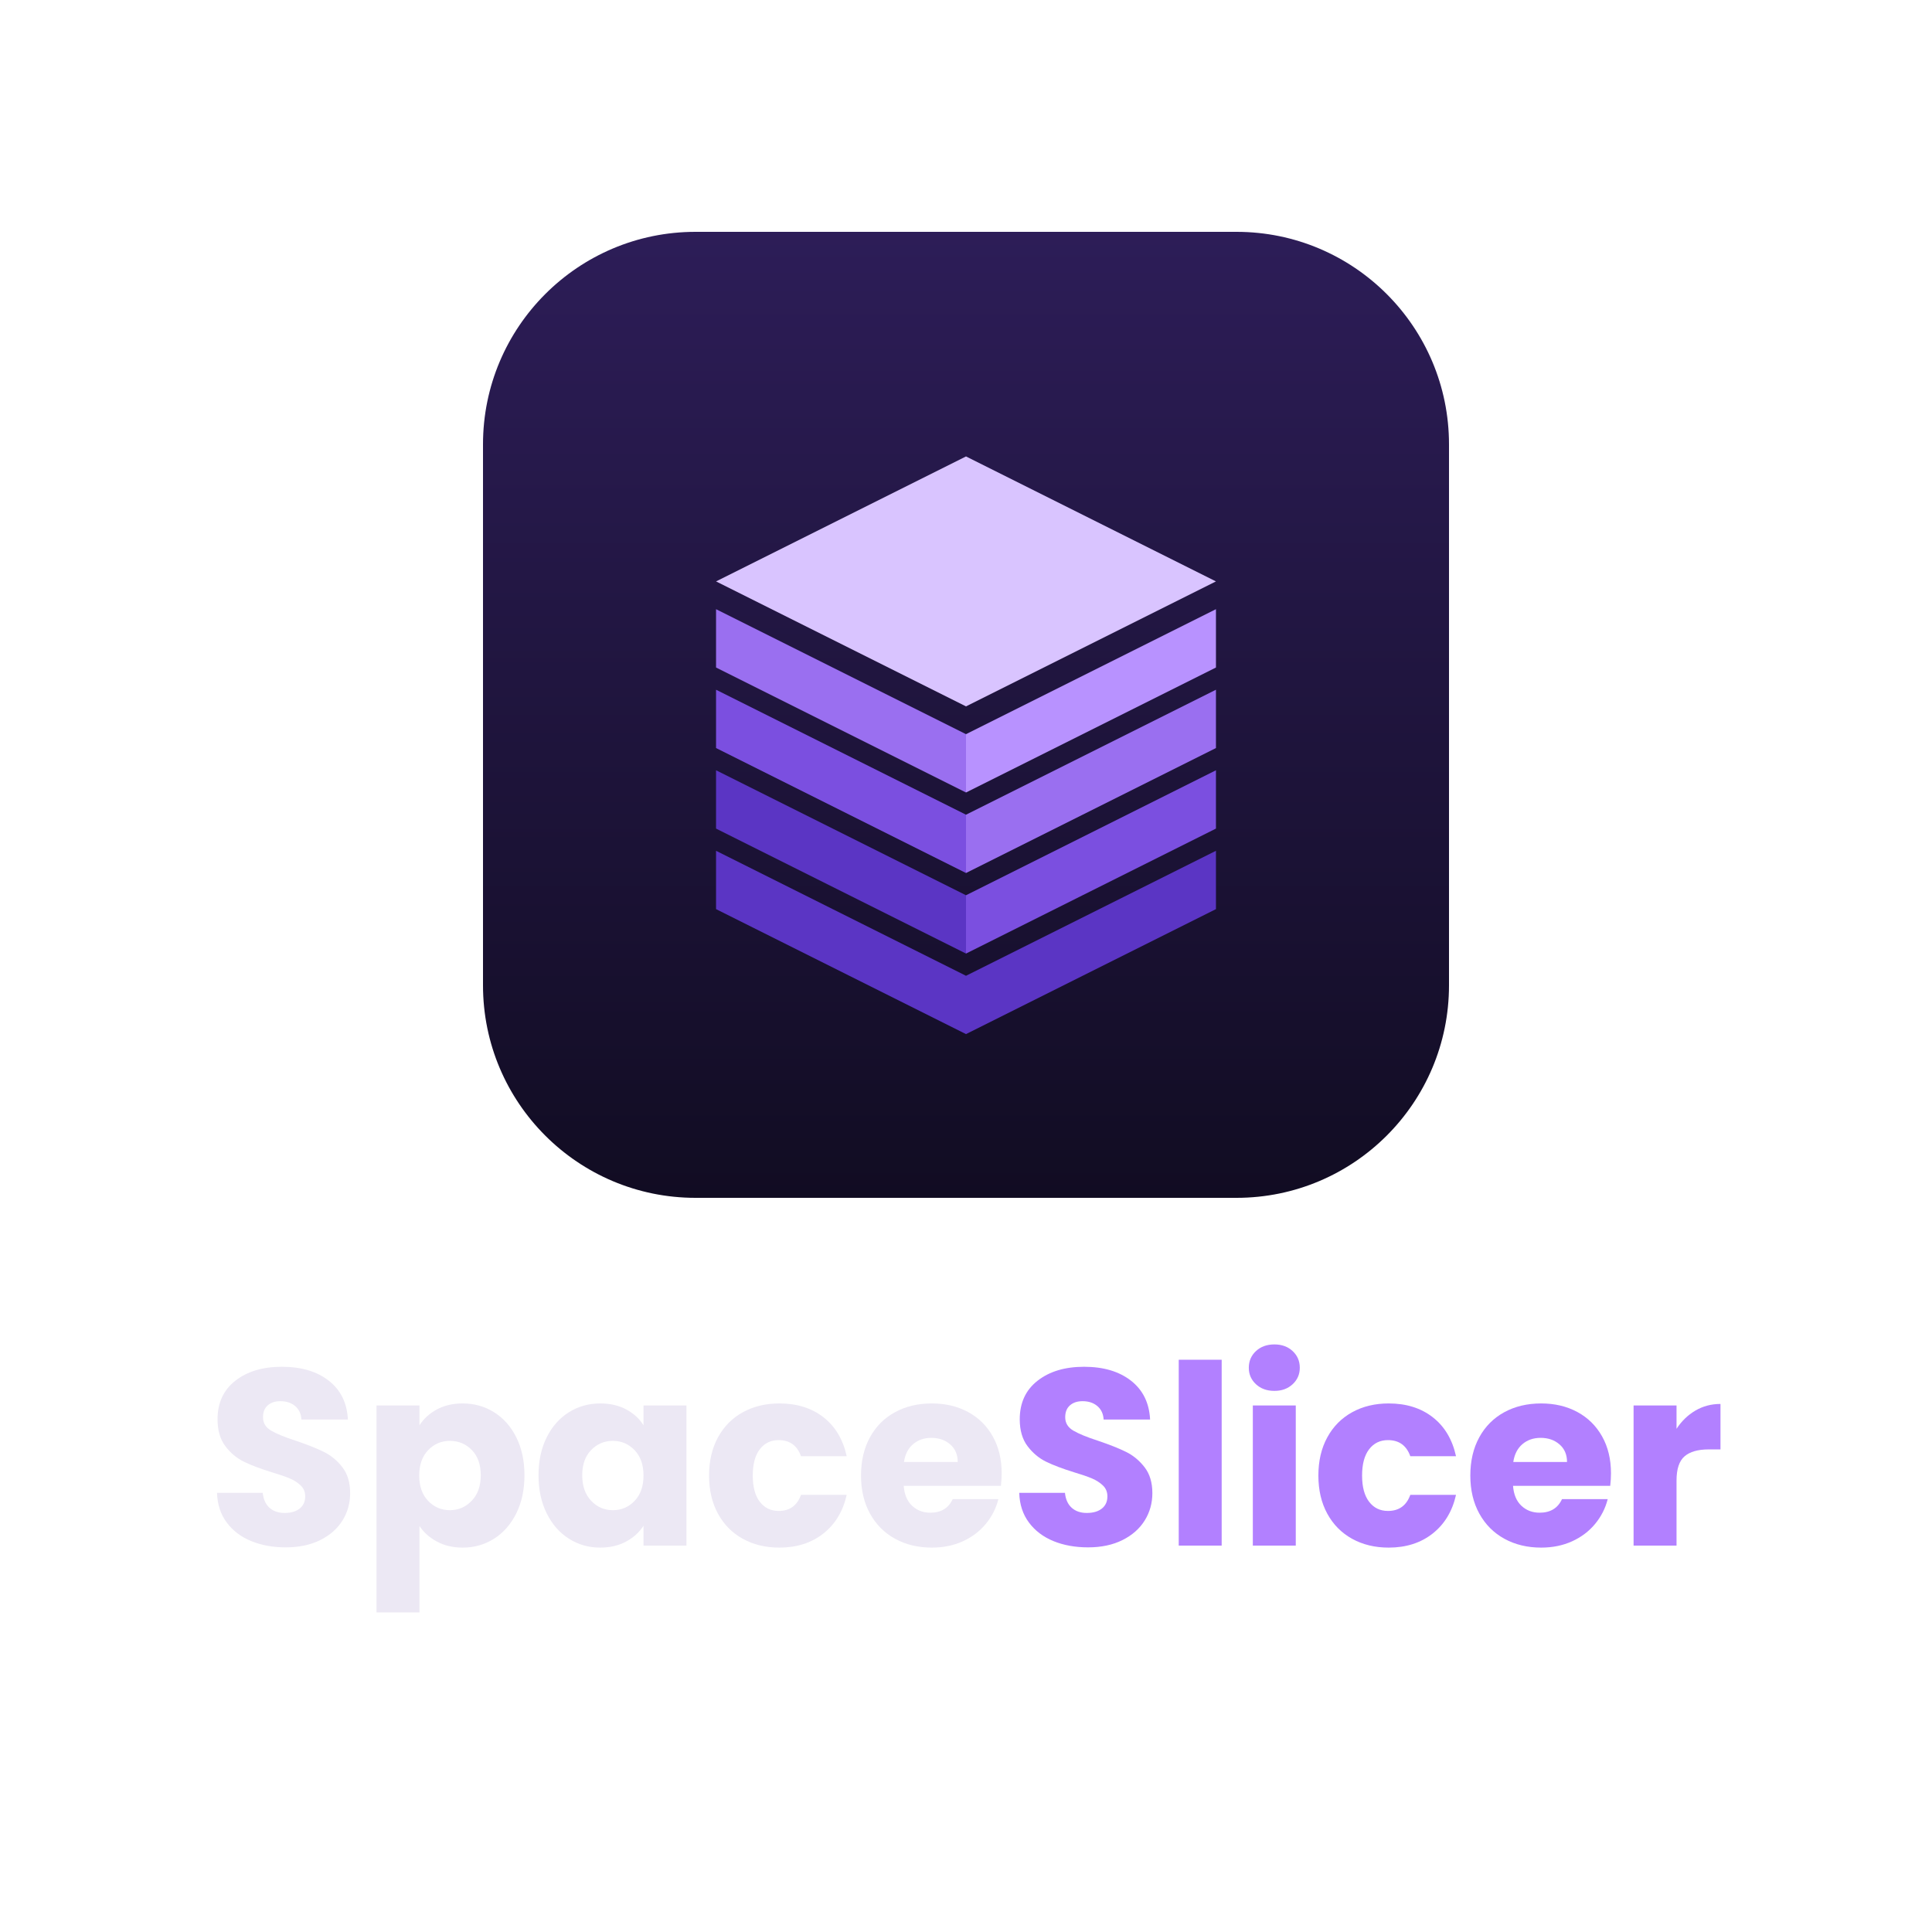
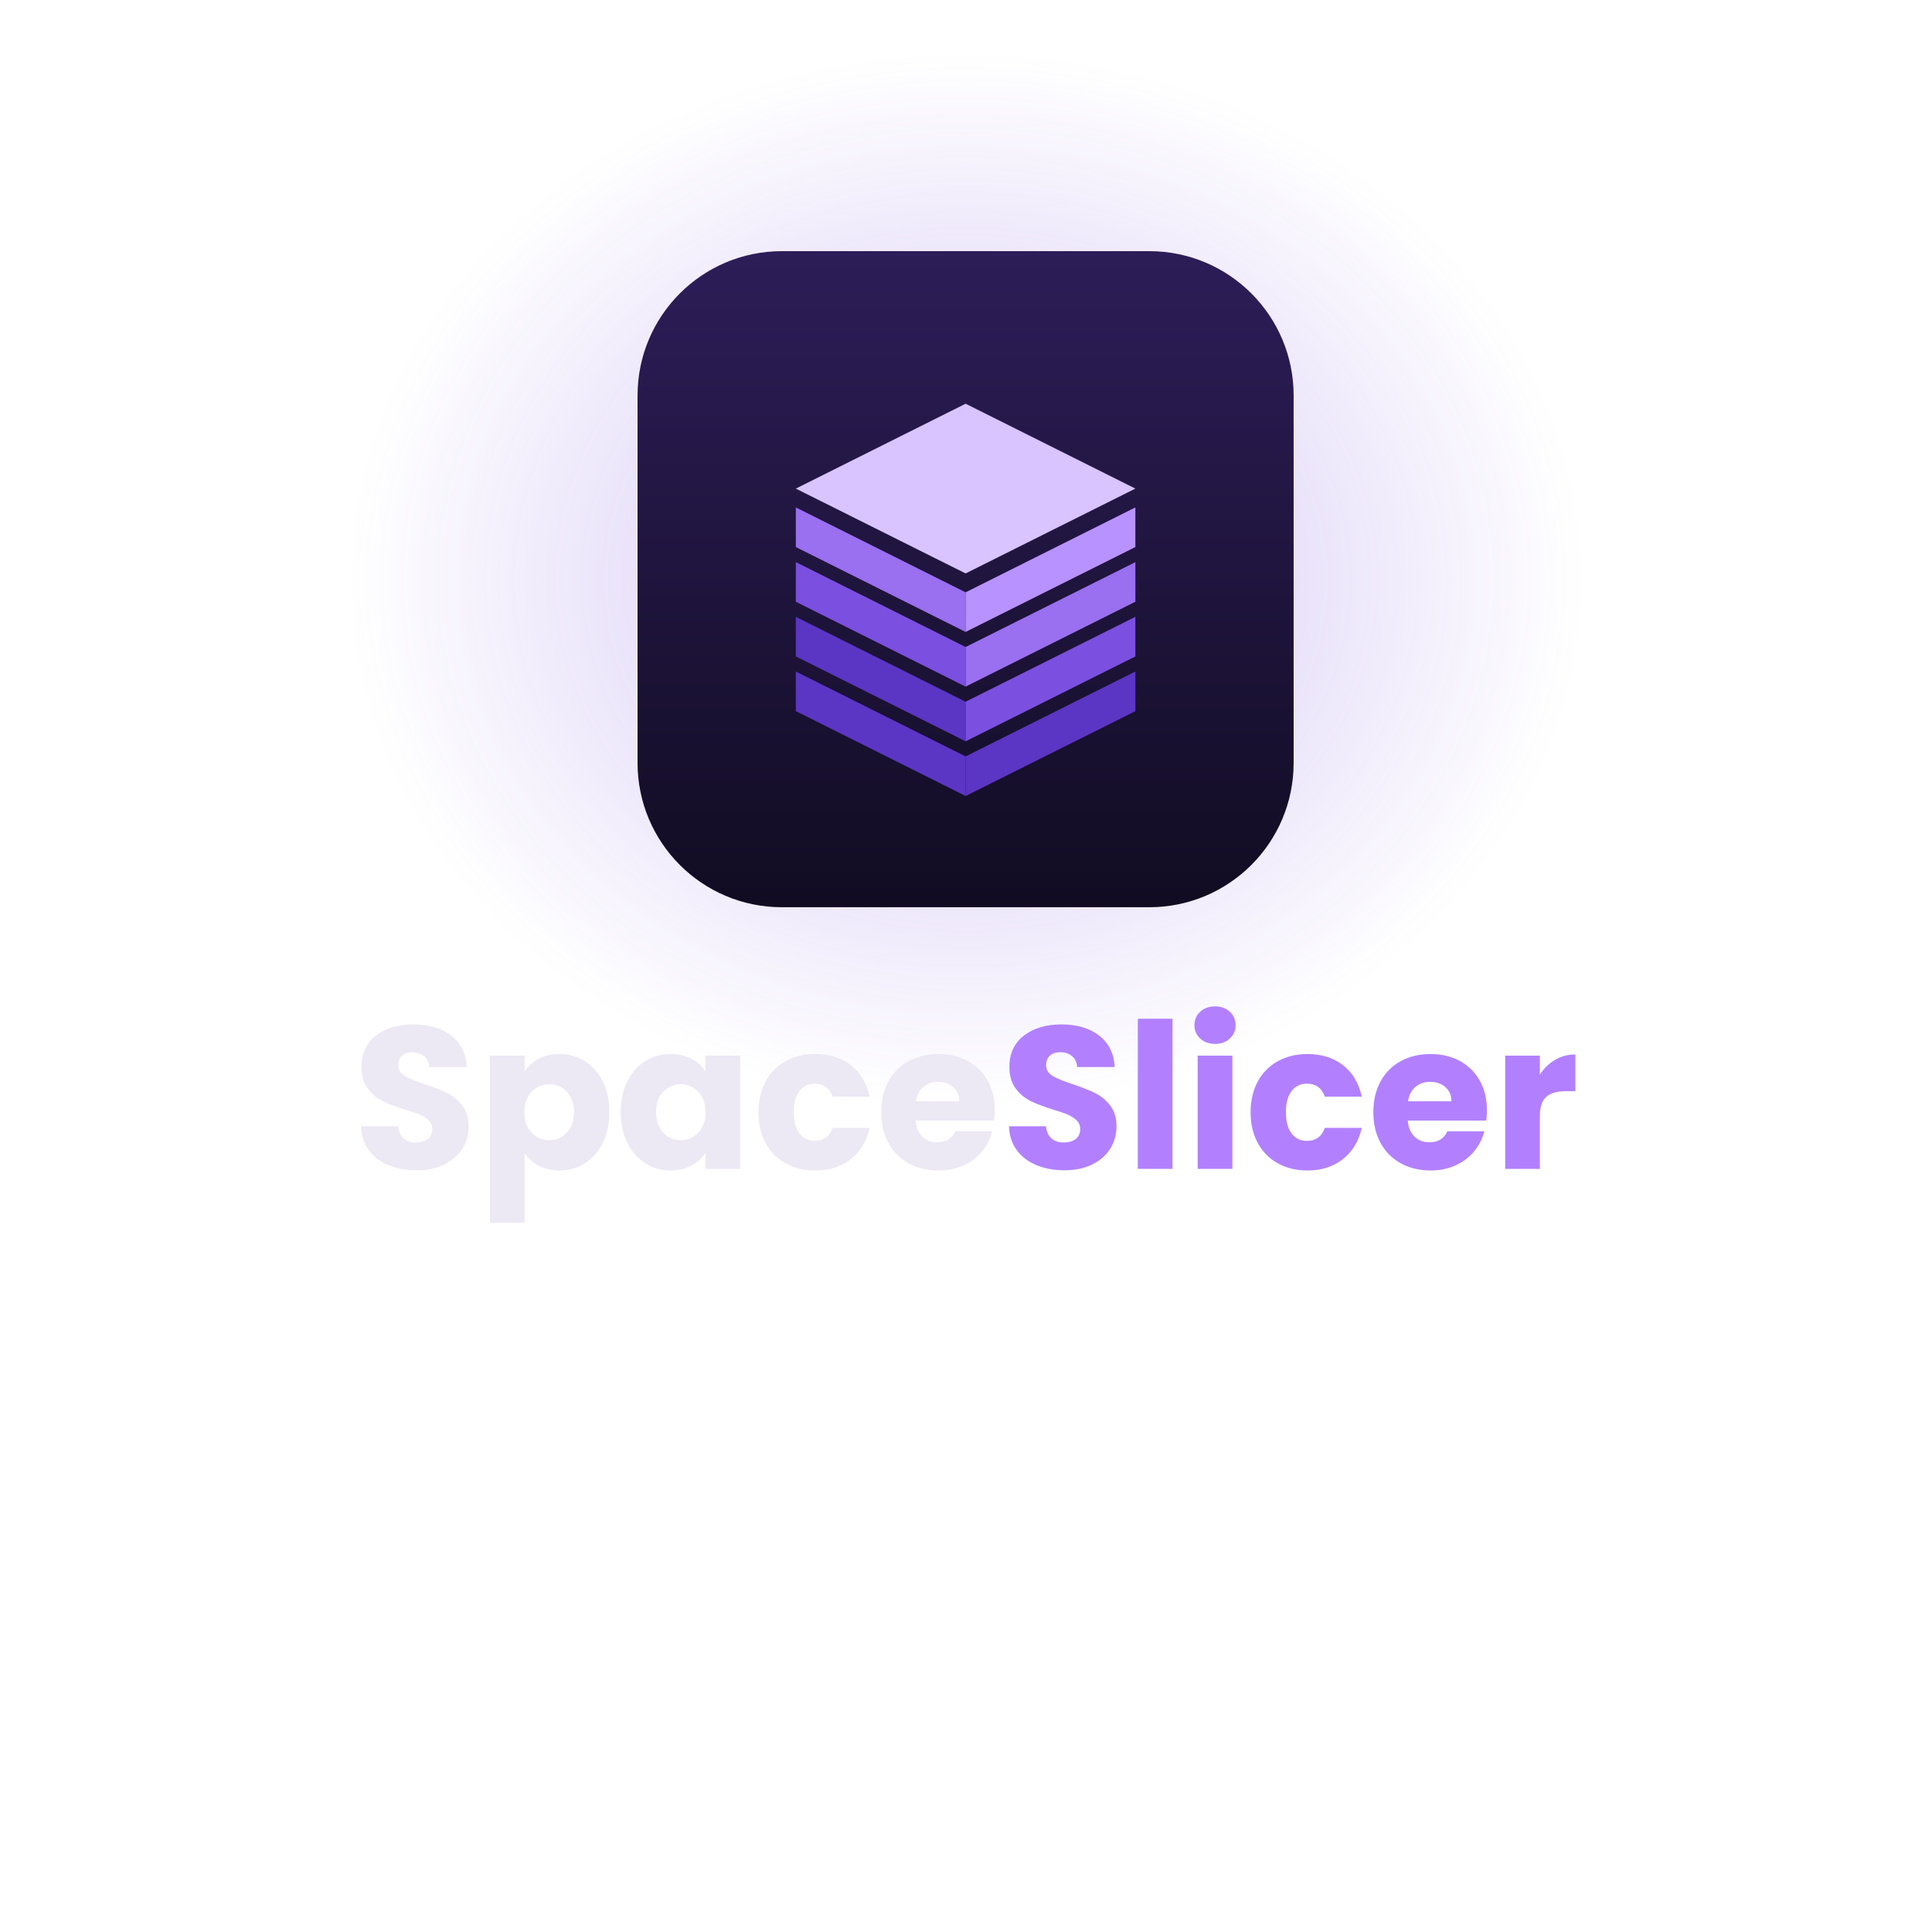
<svg xmlns="http://www.w3.org/2000/svg" width="480" height="480" viewBox="0 0 480 480">
-   <g transform="translate(120.00,57.60)">
+   <defs>
+     <radialGradient id="halo" cx="0.5" cy="0.5" r="0.5">
+       <stop offset="0" stop-color="#7b4fe0" stop-opacity="0.35" />
+       <stop offset="1" stop-color="#7b4fe0" stop-opacity="0" />
+     </radialGradient>
+   </defs>
+   <ellipse cx="240.00" cy="144.00" rx="155.04" ry="130.56" fill="url(#halo)" />
+   <g transform="translate(158.40,62.40)">
    <defs>
-       <linearGradient id="bg240" x1="0" y1="0" x2="0" y2="1">
+       <linearGradient id="bg163" x1="0" y1="0" x2="0" y2="1">
        <stop offset="0" stop-color="#2d1d58" />
        <stop offset="1" stop-color="#110c22" />
      </linearGradient>
    </defs>
-     <rect x="0.00" y="0.00" width="240.00" height="240.00" rx="52.80" fill="url(#bg240)" />
-     <polygon points="57.90,153.78 120.00,184.83 120.00,199.32 57.90,168.27" fill="#5b35c4" />
-     <polygon points="120.00,184.83 182.10,153.78 182.10,168.27 120.00,199.32" fill="#5b35c4" />
-     <polygon points="57.90,133.77 120.00,164.82 120.00,179.31 57.90,148.26" fill="#5b35c4" />
-     <polygon points="120.00,164.82 182.10,133.77 182.10,148.26 120.00,179.31" fill="#7b4fe0" />
-     <polygon points="57.90,113.76 120.00,144.81 120.00,159.30 57.90,128.25" fill="#7b4fe0" />
-     <polygon points="120.00,144.81 182.10,113.76 182.10,128.25 120.00,159.30" fill="#9a6ff0" />
-     <polygon points="57.90,93.75 120.00,124.80 120.00,139.29 57.90,108.24" fill="#9a6ff0" />
-     <polygon points="120.00,124.80 182.10,93.75 182.10,108.24 120.00,139.29" fill="#b892ff" />
-     <polygon points="120.00,55.80 182.10,86.85 120.00,117.90 57.90,86.85" fill="#d9c4ff" />
+     <rect x="0.00" y="0.00" width="163.00" height="163.00" rx="35.86" fill="url(#bg163)" />
+     <polygon points="39.32,104.44 81.50,125.53 81.50,135.37 39.32,114.28" fill="#5b35c4" />
+     <polygon points="81.50,125.53 123.68,104.44 123.68,114.28 81.50,135.37" fill="#5b35c4" />
+     <polygon points="39.32,90.85 81.50,111.94 81.50,121.78 39.32,100.69" fill="#5b35c4" />
+     <polygon points="81.50,111.94 123.68,90.85 123.68,100.69 81.50,121.78" fill="#7b4fe0" />
+     <polygon points="39.32,77.26 81.50,98.35 81.50,108.19 39.32,87.10" fill="#7b4fe0" />
+     <polygon points="81.50,98.35 123.68,77.26 123.68,87.10 81.50,108.19" fill="#9a6ff0" />
+     <polygon points="39.32,63.67 81.50,84.76 81.50,94.60 39.32,73.51" fill="#9a6ff0" />
+     <polygon points="81.50,84.76 123.68,63.67 123.68,73.51 81.50,94.60" fill="#b892ff" />
+     <polygon points="81.50,37.90 123.68,58.99 81.50,80.07 39.32,58.99" fill="#d9c4ff" />
  </g>
-   <path d="M53.923 370.896H65.28Q65.53 373.33 66.965 374.609Q68.4 375.888 70.709 375.888Q73.08 375.888 74.453 374.796Q75.826 373.704 75.826 371.77Q75.826 370.147 74.734 369.086Q73.642 368.026 72.05 367.339Q70.459 366.653 67.526 365.779Q63.283 364.469 60.6 363.158Q57.917 361.848 55.982 359.29Q54.048 356.731 54.048 352.613Q54.048 346.498 58.478 343.034Q62.909 339.571 70.022 339.571Q77.261 339.571 81.691 343.034Q86.122 346.498 86.434 352.675H74.89Q74.765 350.554 73.33 349.337Q71.894 348.12 69.648 348.12Q67.714 348.12 66.528 349.15Q65.342 350.179 65.342 352.114Q65.342 354.235 67.339 355.421Q69.336 356.606 73.579 357.979Q77.822 359.414 80.474 360.725Q83.126 362.035 85.061 364.531Q86.995 367.027 86.995 370.958Q86.995 374.702 85.092 377.76Q83.189 380.818 79.57 382.627Q75.95 384.437 71.021 384.437Q66.216 384.437 62.41 382.877Q58.603 381.317 56.326 378.259Q54.048 375.202 53.923 370.896Z" fill="#ece8f4" />
-   <path d="M114.95 348.682Q119.256 348.682 122.75 350.866Q126.245 353.05 128.273 357.106Q130.301 361.162 130.301 366.528Q130.301 371.894 128.273 375.982Q126.245 380.069 122.75 382.284Q119.256 384.499 114.95 384.499Q111.331 384.499 108.554 383.002Q105.778 381.504 104.218 379.133V400.598H93.547V349.181H104.218V354.11Q105.778 351.677 108.523 350.179Q111.269 348.682 114.95 348.682ZM111.768 357.979Q108.586 357.979 106.37 360.288Q104.155 362.597 104.155 366.59Q104.155 370.584 106.37 372.893Q108.586 375.202 111.768 375.202Q114.95 375.202 117.197 372.862Q119.443 370.522 119.443 366.528Q119.443 362.534 117.228 360.257Q115.013 357.979 111.768 357.979Z" fill="#ece8f4" />
-   <path d="M149.146 348.682Q152.827 348.682 155.604 350.179Q158.381 351.677 159.878 354.11V349.181H170.549V384.0H159.878V379.07Q158.318 381.504 155.542 383.002Q152.765 384.499 149.083 384.499Q144.84 384.499 141.346 382.284Q137.851 380.069 135.823 375.982Q133.795 371.894 133.795 366.528Q133.795 361.162 135.823 357.106Q137.851 353.05 141.346 350.866Q144.84 348.682 149.146 348.682ZM152.266 357.979Q149.083 357.979 146.868 360.257Q144.653 362.534 144.653 366.528Q144.653 370.522 146.868 372.862Q149.083 375.202 152.266 375.202Q155.448 375.202 157.663 372.893Q159.878 370.584 159.878 366.59Q159.878 362.597 157.663 360.288Q155.448 357.979 152.266 357.979Z" fill="#ece8f4" />
-   <path d="M193.637 348.682Q200.189 348.682 204.588 352.114Q208.987 355.546 210.36 361.786H199.003Q197.568 357.792 193.45 357.792Q190.517 357.792 188.77 360.07Q187.022 362.347 187.022 366.59Q187.022 370.834 188.77 373.111Q190.517 375.389 193.45 375.389Q197.568 375.389 199.003 371.395H210.36Q208.987 377.51 204.557 381.005Q200.126 384.499 193.637 384.499Q188.52 384.499 184.558 382.315Q180.595 380.131 178.38 376.075Q176.165 372.019 176.165 366.59Q176.165 361.162 178.38 357.106Q180.595 353.05 184.558 350.866Q188.52 348.682 193.637 348.682Z" fill="#ece8f4" />
-   <path d="M248.674 369.149H224.525Q224.774 372.394 226.615 374.11Q228.456 375.826 231.139 375.826Q235.133 375.826 236.693 372.456H248.05Q247.176 375.888 244.898 378.634Q242.621 381.379 239.189 382.939Q235.757 384.499 231.514 384.499Q226.397 384.499 222.403 382.315Q218.41 380.131 216.163 376.075Q213.917 372.019 213.917 366.59Q213.917 361.162 216.132 357.106Q218.347 353.05 222.341 350.866Q226.334 348.682 231.514 348.682Q236.568 348.682 240.499 350.803Q244.43 352.925 246.646 356.856Q248.861 360.787 248.861 366.029Q248.861 367.526 248.674 369.149ZM237.941 363.221Q237.941 360.475 236.069 358.853Q234.197 357.23 231.389 357.23Q228.706 357.23 226.865 358.79Q225.024 360.35 224.587 363.221Z" fill="#ece8f4" />
-   <path d="M253.229 370.896H264.586Q264.835 373.33 266.27 374.609Q267.706 375.888 270.014 375.888Q272.386 375.888 273.758 374.796Q275.131 373.704 275.131 371.77Q275.131 370.147 274.039 369.086Q272.947 368.026 271.356 367.339Q269.765 366.653 266.832 365.779Q262.589 364.469 259.906 363.158Q257.222 361.848 255.288 359.29Q253.354 356.731 253.354 352.613Q253.354 346.498 257.784 343.034Q262.214 339.571 269.328 339.571Q276.566 339.571 280.997 343.034Q285.427 346.498 285.739 352.675H274.195Q274.07 350.554 272.635 349.337Q271.2 348.12 268.954 348.12Q267.019 348.12 265.834 349.15Q264.648 350.179 264.648 352.114Q264.648 354.235 266.645 355.421Q268.642 356.606 272.885 357.979Q277.128 359.414 279.78 360.725Q282.432 362.035 284.366 364.531Q286.301 367.027 286.301 370.958Q286.301 374.702 284.398 377.76Q282.494 380.818 278.875 382.627Q275.256 384.437 270.326 384.437Q265.522 384.437 261.715 382.877Q257.909 381.317 255.631 378.259Q253.354 375.202 253.229 370.896Z" fill="#b280ff" />
-   <path d="M303.523 337.824V384.0H292.853V337.824Z" fill="#b280ff" />
-   <path d="M310.262 339.821Q310.262 337.325 312.041 335.671Q313.819 334.018 316.627 334.018Q319.373 334.018 321.151 335.671Q322.93 337.325 322.93 339.821Q322.93 342.254 321.151 343.908Q319.373 345.562 316.627 345.562Q313.819 345.562 312.041 343.908Q310.262 342.254 310.262 339.821ZM321.931 349.181V384.0H311.261V349.181Z" fill="#b280ff" />
-   <path d="M345.019 348.682Q351.571 348.682 355.97 352.114Q360.37 355.546 361.742 361.786H350.386Q348.95 357.792 344.832 357.792Q341.899 357.792 340.152 360.07Q338.405 362.347 338.405 366.59Q338.405 370.834 340.152 373.111Q341.899 375.389 344.832 375.389Q348.95 375.389 350.386 371.395H361.742Q360.37 377.51 355.939 381.005Q351.509 384.499 345.019 384.499Q339.902 384.499 335.94 382.315Q331.978 380.131 329.762 376.075Q327.547 372.019 327.547 366.59Q327.547 361.162 329.762 357.106Q331.978 353.05 335.94 350.866Q339.902 348.682 345.019 348.682Z" fill="#b280ff" />
-   <path d="M400.056 369.149H375.907Q376.157 372.394 377.998 374.11Q379.838 375.826 382.522 375.826Q386.515 375.826 388.075 372.456H399.432Q398.558 375.888 396.281 378.634Q394.003 381.379 390.571 382.939Q387.139 384.499 382.896 384.499Q377.779 384.499 373.786 382.315Q369.792 380.131 367.546 376.075Q365.299 372.019 365.299 366.59Q365.299 361.162 367.514 357.106Q369.73 353.05 373.723 350.866Q377.717 348.682 382.896 348.682Q387.95 348.682 391.882 350.803Q395.813 352.925 398.028 356.856Q400.243 360.787 400.243 366.029Q400.243 367.526 400.056 369.149ZM389.323 363.221Q389.323 360.475 387.451 358.853Q385.579 357.23 382.771 357.23Q380.088 357.23 378.247 358.79Q376.406 360.35 375.97 363.221Z" fill="#b280ff" />
-   <path d="M427.45 348.806V360.101H424.517Q420.523 360.101 418.526 361.817Q416.53 363.533 416.53 367.838V384.0H405.859V349.181H416.53V354.984Q418.402 352.114 421.21 350.46Q424.018 348.806 427.45 348.806Z" fill="#b280ff" />
+   <path d="M89.707 279.816H98.88Q99.082 281.782 100.241 282.815Q101.4 283.848 103.265 283.848Q105.18 283.848 106.289 282.966Q107.398 282.084 107.398 280.522Q107.398 279.211 106.516 278.354Q105.634 277.498 104.348 276.943Q103.063 276.389 100.694 275.683Q97.267 274.625 95.1 273.566Q92.933 272.508 91.37 270.442Q89.808 268.375 89.808 265.049Q89.808 260.11 93.386 257.312Q96.965 254.515 102.71 254.515Q108.557 254.515 112.135 257.312Q115.714 260.11 115.966 265.099H106.642Q106.541 263.386 105.382 262.403Q104.222 261.42 102.408 261.42Q100.846 261.42 99.888 262.252Q98.93 263.083 98.93 264.646Q98.93 266.359 100.543 267.317Q102.156 268.274 105.583 269.383Q109.01 270.542 111.152 271.601Q113.294 272.659 114.857 274.675Q116.419 276.691 116.419 279.866Q116.419 282.89 114.882 285.36Q113.345 287.83 110.422 289.291Q107.498 290.753 103.517 290.753Q99.636 290.753 96.562 289.493Q93.487 288.233 91.648 285.763Q89.808 283.294 89.707 279.816Z" fill="#ece8f4" />
+   <path d="M138.998 261.874Q142.476 261.874 145.298 263.638Q148.121 265.402 149.759 268.678Q151.397 271.954 151.397 276.288Q151.397 280.622 149.759 283.924Q148.121 287.225 145.298 289.014Q142.476 290.803 138.998 290.803Q136.075 290.803 133.832 289.594Q131.59 288.384 130.33 286.469V303.806H121.711V262.277H130.33V266.258Q131.59 264.293 133.807 263.083Q136.025 261.874 138.998 261.874ZM136.428 269.383Q133.858 269.383 132.068 271.248Q130.279 273.113 130.279 276.338Q130.279 279.564 132.068 281.429Q133.858 283.294 136.428 283.294Q138.998 283.294 140.813 281.404Q142.627 279.514 142.627 276.288Q142.627 273.062 140.838 271.223Q139.049 269.383 136.428 269.383Z" fill="#ece8f4" />
+   <path d="M166.618 261.874Q169.591 261.874 171.834 263.083Q174.077 264.293 175.286 266.258V262.277H183.905V290.4H175.286V286.418Q174.026 288.384 171.784 289.594Q169.541 290.803 166.567 290.803Q163.14 290.803 160.318 289.014Q157.495 287.225 155.857 283.924Q154.219 280.622 154.219 276.288Q154.219 271.954 155.857 268.678Q157.495 265.402 160.318 263.638Q163.14 261.874 166.618 261.874ZM169.138 269.383Q166.567 269.383 164.778 271.223Q162.989 273.062 162.989 276.288Q162.989 279.514 164.778 281.404Q166.567 283.294 169.138 283.294Q171.708 283.294 173.497 281.429Q175.286 279.564 175.286 276.338Q175.286 273.113 173.497 271.248Q171.708 269.383 169.138 269.383Z" fill="#ece8f4" />
+   <path d="M202.553 261.874Q207.845 261.874 211.398 264.646Q214.951 267.418 216.06 272.458H206.887Q205.728 269.232 202.402 269.232Q200.033 269.232 198.622 271.072Q197.21 272.911 197.21 276.338Q197.21 279.766 198.622 281.605Q200.033 283.445 202.402 283.445Q205.728 283.445 206.887 280.219H216.06Q214.951 285.158 211.373 287.981Q207.794 290.803 202.553 290.803Q198.42 290.803 195.22 289.039Q192.019 287.275 190.23 283.999Q188.441 280.723 188.441 276.338Q188.441 271.954 190.23 268.678Q192.019 265.402 195.22 263.638Q198.42 261.874 202.553 261.874Z" fill="#ece8f4" />
+   <path d="M247.006 278.405H227.501Q227.702 281.026 229.189 282.412Q230.676 283.798 232.843 283.798Q236.069 283.798 237.329 281.076H246.502Q245.796 283.848 243.956 286.066Q242.117 288.283 239.345 289.543Q236.573 290.803 233.146 290.803Q229.013 290.803 225.787 289.039Q222.562 287.275 220.747 283.999Q218.933 280.723 218.933 276.338Q218.933 271.954 220.722 268.678Q222.511 265.402 225.737 263.638Q228.962 261.874 233.146 261.874Q237.228 261.874 240.403 263.587Q243.578 265.301 245.368 268.476Q247.157 271.651 247.157 275.885Q247.157 277.094 247.006 278.405ZM238.337 273.617Q238.337 271.399 236.825 270.089Q235.313 268.778 233.045 268.778Q230.878 268.778 229.391 270.038Q227.904 271.298 227.551 273.617Z" fill="#ece8f4" />
+   <path d="M250.685 279.816H259.858Q260.059 281.782 261.218 282.815Q262.378 283.848 264.242 283.848Q266.158 283.848 267.266 282.966Q268.375 282.084 268.375 280.522Q268.375 279.211 267.493 278.354Q266.611 277.498 265.326 276.943Q264.041 276.389 261.672 275.683Q258.245 274.625 256.078 273.566Q253.91 272.508 252.348 270.442Q250.786 268.375 250.786 265.049Q250.786 260.11 254.364 257.312Q257.942 254.515 263.688 254.515Q269.534 254.515 273.113 257.312Q276.691 260.11 276.943 265.099H267.619Q267.518 263.386 266.359 262.403Q265.2 261.42 263.386 261.42Q261.823 261.42 260.866 262.252Q259.908 263.083 259.908 264.646Q259.908 266.359 261.521 267.317Q263.134 268.274 266.561 269.383Q269.988 270.542 272.13 271.601Q274.272 272.659 275.834 274.675Q277.397 276.691 277.397 279.866Q277.397 282.89 275.86 285.36Q274.322 287.83 271.399 289.291Q268.476 290.753 264.494 290.753Q260.614 290.753 257.539 289.493Q254.465 288.233 252.625 285.763Q250.786 283.294 250.685 279.816Z" fill="#b280ff" />
+   <path d="M291.307 253.104V290.4H282.689V253.104Z" fill="#b280ff" />
+   <path d="M296.75 254.717Q296.75 252.701 298.187 251.365Q299.623 250.03 301.891 250.03Q304.109 250.03 305.545 251.365Q306.982 252.701 306.982 254.717Q306.982 256.682 305.545 258.018Q304.109 259.354 301.891 259.354Q299.623 259.354 298.187 258.018Q296.75 256.682 296.75 254.717ZM306.175 262.277V290.4H297.557V262.277Z" fill="#b280ff" />
+   <path d="M324.823 261.874Q330.115 261.874 333.668 264.646Q337.222 267.418 338.33 272.458H329.158Q327.998 269.232 324.672 269.232Q322.303 269.232 320.892 271.072Q319.481 272.911 319.481 276.338Q319.481 279.766 320.892 281.605Q322.303 283.445 324.672 283.445Q327.998 283.445 329.158 280.219H338.33Q337.222 285.158 333.643 287.981Q330.065 290.803 324.823 290.803Q320.69 290.803 317.49 289.039Q314.29 287.275 312.5 283.999Q310.711 280.723 310.711 276.338Q310.711 271.954 312.5 268.678Q314.29 265.402 317.49 263.638Q320.69 261.874 324.823 261.874Z" fill="#b280ff" />
+   <path d="M369.276 278.405H349.771Q349.973 281.026 351.46 282.412Q352.946 283.798 355.114 283.798Q358.339 283.798 359.599 281.076H368.772Q368.066 283.848 366.227 286.066Q364.387 288.283 361.615 289.543Q358.843 290.803 355.416 290.803Q351.283 290.803 348.058 289.039Q344.832 287.275 343.018 283.999Q341.203 280.723 341.203 276.338Q341.203 271.954 342.992 268.678Q344.782 265.402 348.007 263.638Q351.233 261.874 355.416 261.874Q359.498 261.874 362.674 263.587Q365.849 265.301 367.638 268.476Q369.427 271.651 369.427 275.885Q369.427 277.094 369.276 278.405ZM360.607 273.617Q360.607 271.399 359.095 270.089Q357.583 268.778 355.315 268.778Q353.148 268.778 351.661 270.038Q350.174 271.298 349.822 273.617Z" fill="#b280ff" />
+   <path d="M391.402 261.974V271.097H389.033Q385.807 271.097 384.194 272.483Q382.582 273.869 382.582 277.346V290.4H373.963V262.277H382.582V266.964Q384.094 264.646 386.362 263.31Q388.63 261.974 391.402 261.974Z" fill="#b280ff" />
</svg>
